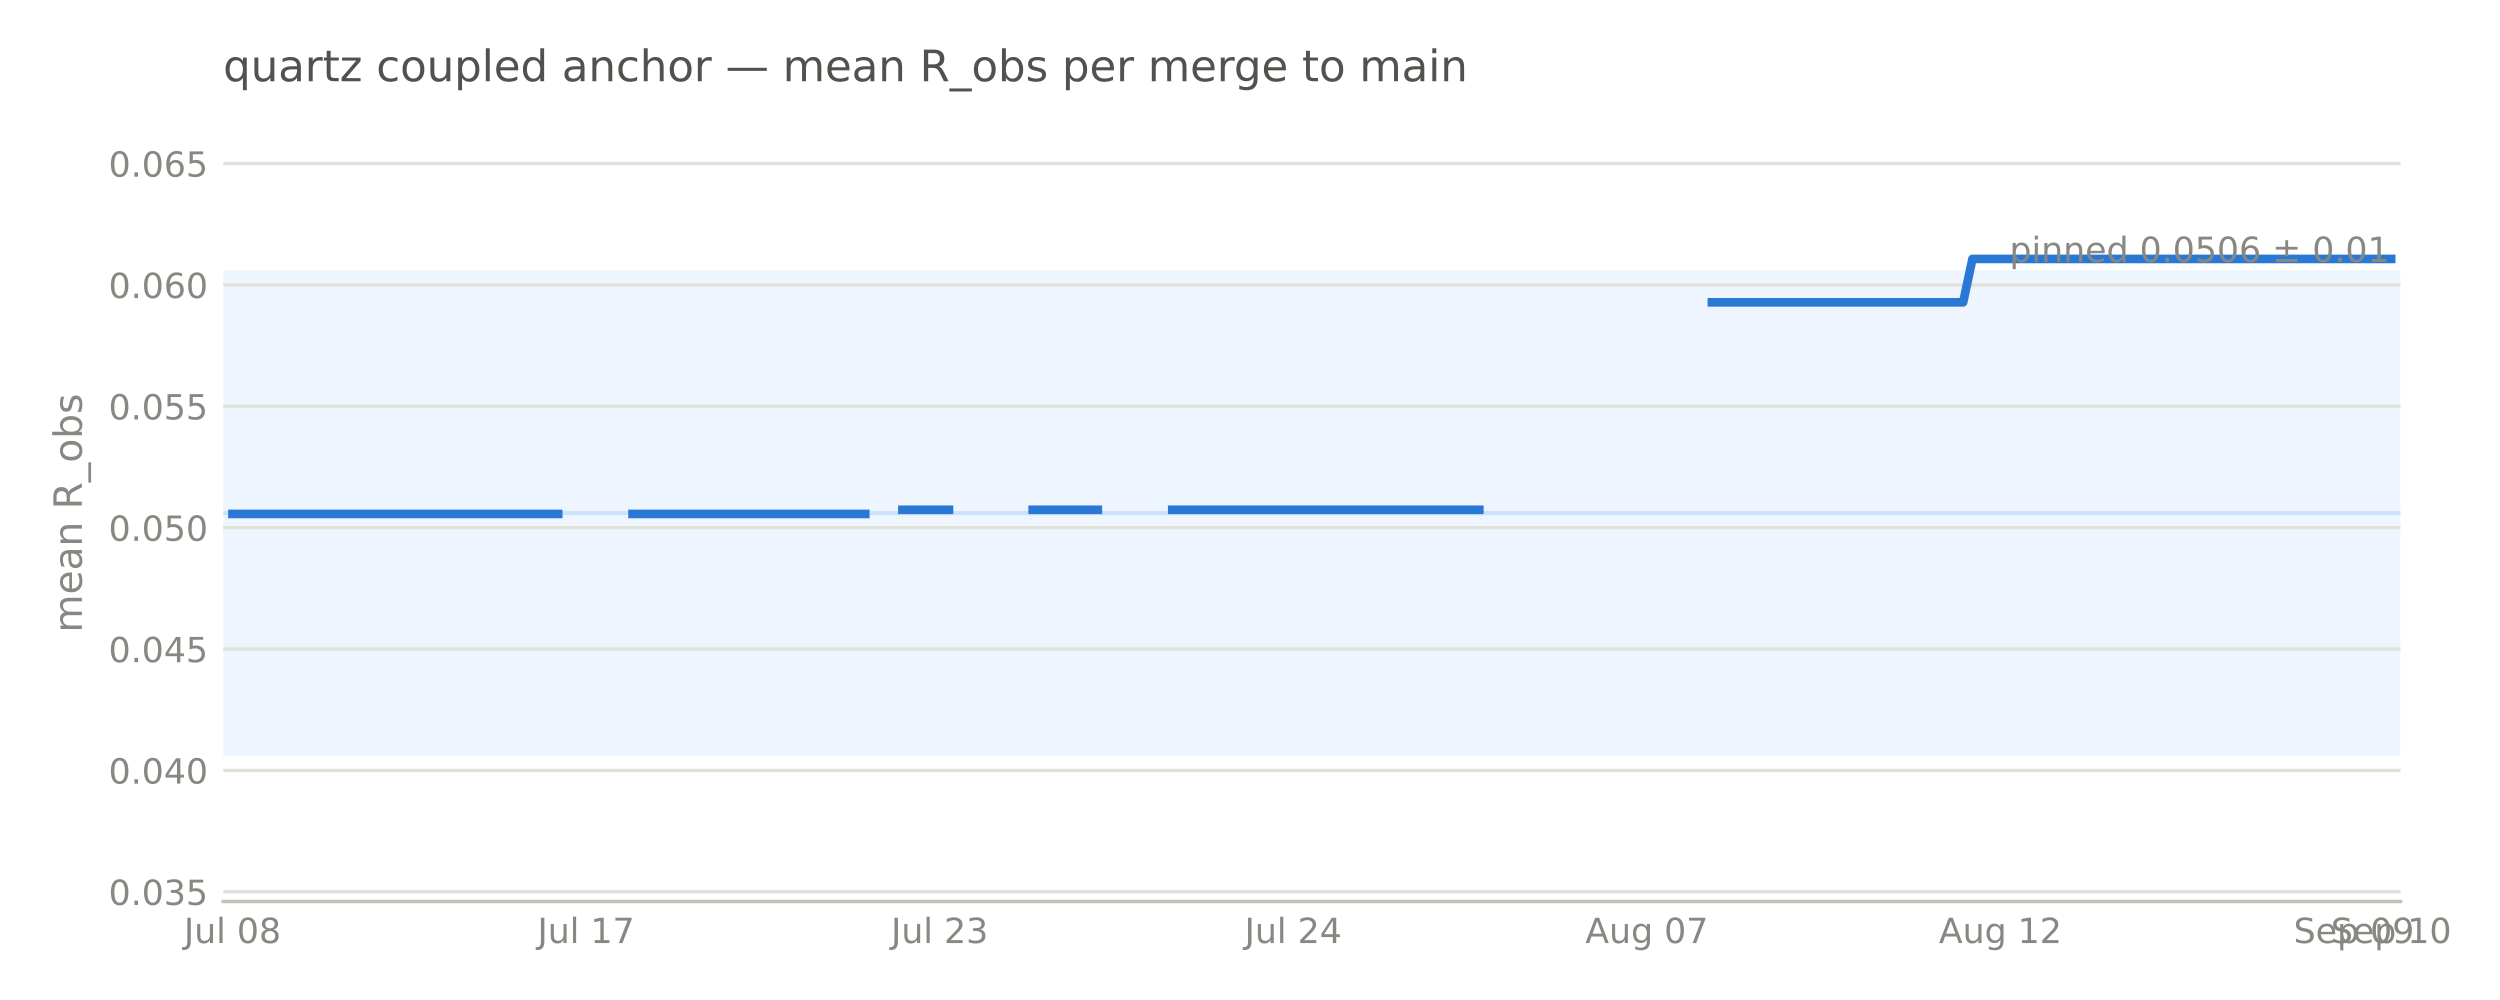
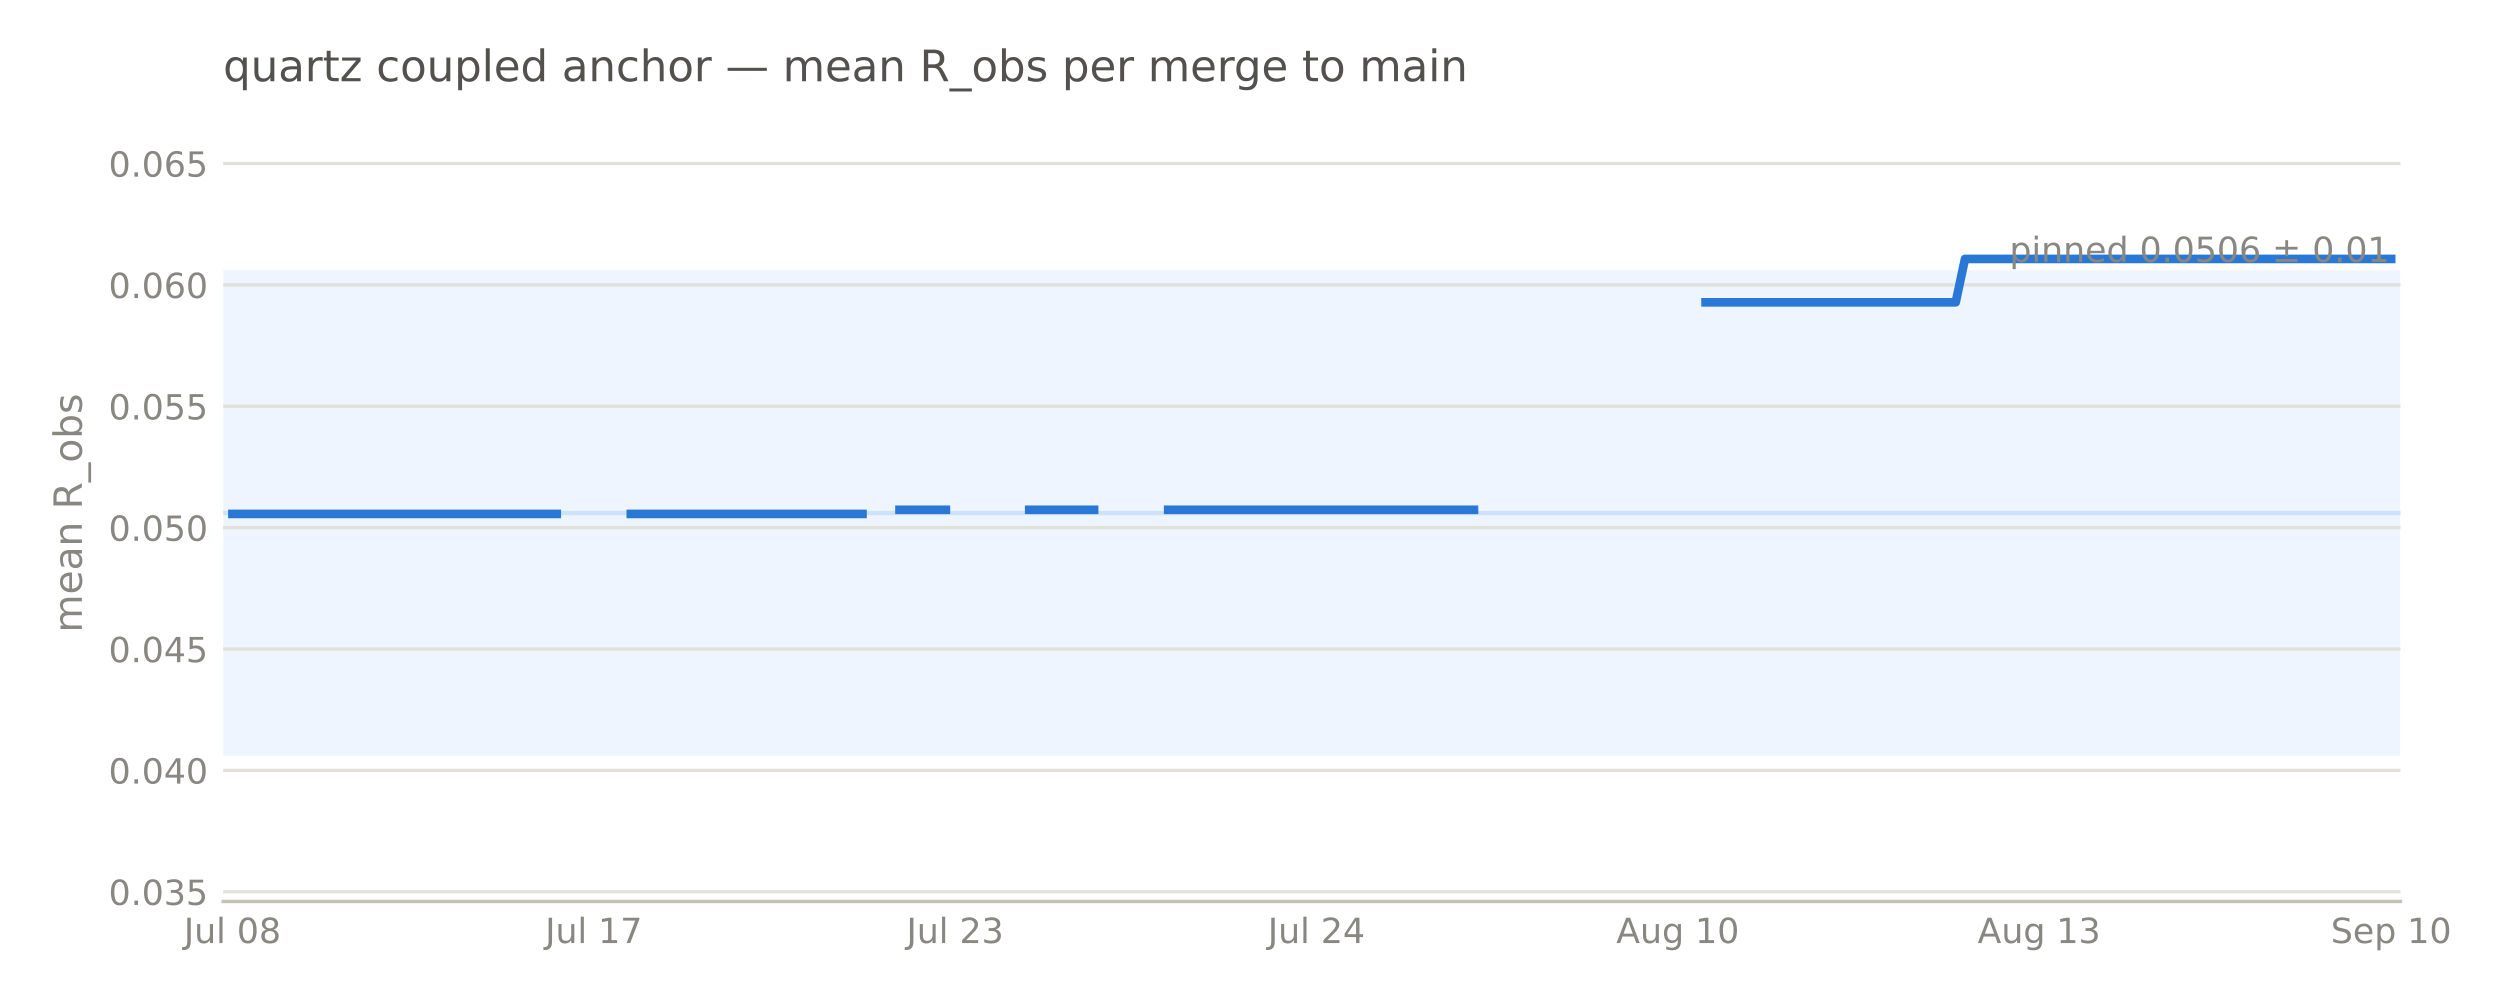
<svg xmlns="http://www.w3.org/2000/svg" width="576pt" height="230.4pt" viewBox="0 0 576 230.4" version="1.1">
  <defs>
    <style type="text/css">*{stroke-linejoin: round; stroke-linecap: butt}</style>
  </defs>
  <g id="figure_1">
    <g id="patch_1">
      <path d="M 0 230.4  L 576 230.4  L 576 0  L 0 0  L 0 230.4  z " style="fill: none; opacity: 0" />
    </g>
    <g id="axes_1">
      <g id="patch_2">
-         <path d="M 51.422 207.698  L 553.068 207.698  L 553.068 28.72  L 51.422 28.72  L 51.422 207.698  z " style="fill: none" />
+         <path d="M 51.422 207.698  L 553.06 207.698  L 553.06 28.72  L 51.422 28.72  L 51.422 207.698  z " style="fill: none" />
      </g>
      <g id="patch_3">
-         <path d="M 51.422 174.14  L 553.068 174.14  L 553.068 62.278  L 51.422 62.278  z " clip-path="url(#p527e0fb9c1)" style="fill: #cde2fb; opacity: 0.35" />
+         <path d="M 51.422 174.14  L 553.06 174.14  L 553.06 62.278  L 51.422 62.278  z " clip-path="url(#peba87fcec2)" style="fill: #cde2fb; opacity: 0.35" />
      </g>
      <g id="matplotlib.axis_1">
        <g id="xtick_1">
          <g id="line2d_1" />
          <g id="text_1">
-             <text style="font-size: 8px; font-family: 'DejaVu Sans', 'Bitstream Vera Sans', 'Computer Modern Sans Serif', 'Lucida Grande', 'Verdana', 'Geneva', 'Lucid', 'Arial', 'Helvetica', 'Avant Garde', sans-serif; text-anchor: middle; fill: #898781" x="53.566" y="217.277" transform="rotate(-0 53.56589 217.2769)">Jul 08</text>
+             <text style="font-size: 8px; font-family: 'DejaVu Sans', 'Bitstream Vera Sans', 'Computer Modern Sans Serif', 'Lucida Grande', 'Verdana', 'Geneva', 'Lucid', 'Arial', 'Helvetica', 'Avant Garde', sans-serif; text-anchor: middle; fill: #898781" x="53.557" y="217.277" transform="rotate(-0 53.55674 217.2769)">Jul 08</text>
          </g>
        </g>
        <g id="xtick_2">
          <g id="line2d_2" />
          <g id="text_2">
-             <text style="font-size: 8px; font-family: 'DejaVu Sans', 'Bitstream Vera Sans', 'Computer Modern Sans Serif', 'Lucida Grande', 'Verdana', 'Geneva', 'Lucid', 'Arial', 'Helvetica', 'Avant Garde', sans-serif; text-anchor: middle; fill: #898781" x="135.03" y="217.277" transform="rotate(-0 135.0297 217.2769)">Jul 17</text>
+             <text style="font-size: 8px; font-family: 'DejaVu Sans', 'Bitstream Vera Sans', 'Computer Modern Sans Serif', 'Lucida Grande', 'Verdana', 'Geneva', 'Lucid', 'Arial', 'Helvetica', 'Avant Garde', sans-serif; text-anchor: middle; fill: #898781" x="136.807" y="217.277" transform="rotate(-0 136.8072 217.2769)">Jul 17</text>
          </g>
        </g>
        <g id="xtick_3">
          <g id="line2d_3" />
          <g id="text_3">
-             <text style="font-size: 8px; font-family: 'DejaVu Sans', 'Bitstream Vera Sans', 'Computer Modern Sans Serif', 'Lucida Grande', 'Verdana', 'Geneva', 'Lucid', 'Arial', 'Helvetica', 'Avant Garde', sans-serif; text-anchor: middle; fill: #898781" x="216.494" y="217.277" transform="rotate(-0 216.4935 217.2769)">Jul 23</text>
+             <text style="font-size: 8px; font-family: 'DejaVu Sans', 'Bitstream Vera Sans', 'Computer Modern Sans Serif', 'Lucida Grande', 'Verdana', 'Geneva', 'Lucid', 'Arial', 'Helvetica', 'Avant Garde', sans-serif; text-anchor: middle; fill: #898781" x="220.058" y="217.277" transform="rotate(-0 220.0577 217.2769)">Jul 23</text>
          </g>
        </g>
        <g id="xtick_4">
          <g id="line2d_4" />
          <g id="text_4">
-             <text style="font-size: 8px; font-family: 'DejaVu Sans', 'Bitstream Vera Sans', 'Computer Modern Sans Serif', 'Lucida Grande', 'Verdana', 'Geneva', 'Lucid', 'Arial', 'Helvetica', 'Avant Garde', sans-serif; text-anchor: middle; fill: #898781" x="297.957" y="217.277" transform="rotate(-0 297.9573 217.2769)">Jul 24</text>
+             <text style="font-size: 8px; font-family: 'DejaVu Sans', 'Bitstream Vera Sans', 'Computer Modern Sans Serif', 'Lucida Grande', 'Verdana', 'Geneva', 'Lucid', 'Arial', 'Helvetica', 'Avant Garde', sans-serif; text-anchor: middle; fill: #898781" x="303.308" y="217.277" transform="rotate(-0 303.3082 217.2769)">Jul 24</text>
          </g>
        </g>
        <g id="xtick_5">
          <g id="line2d_5" />
          <g id="text_5">
-             <text style="font-size: 8px; font-family: 'DejaVu Sans', 'Bitstream Vera Sans', 'Computer Modern Sans Serif', 'Lucida Grande', 'Verdana', 'Geneva', 'Lucid', 'Arial', 'Helvetica', 'Avant Garde', sans-serif; text-anchor: middle; fill: #898781" x="379.421" y="217.276" transform="rotate(-0 379.4211 217.2763)">Aug 07</text>
+             <text style="font-size: 8px; font-family: 'DejaVu Sans', 'Bitstream Vera Sans', 'Computer Modern Sans Serif', 'Lucida Grande', 'Verdana', 'Geneva', 'Lucid', 'Arial', 'Helvetica', 'Avant Garde', sans-serif; text-anchor: middle; fill: #898781" x="386.559" y="217.276" transform="rotate(-0 386.5586 217.2763)">Aug 10</text>
          </g>
        </g>
        <g id="xtick_6">
          <g id="line2d_6" />
          <g id="text_6">
-             <text style="font-size: 8px; font-family: 'DejaVu Sans', 'Bitstream Vera Sans', 'Computer Modern Sans Serif', 'Lucida Grande', 'Verdana', 'Geneva', 'Lucid', 'Arial', 'Helvetica', 'Avant Garde', sans-serif; text-anchor: middle; fill: #898781" x="460.885" y="217.276" transform="rotate(-0 460.885 217.2763)">Aug 12</text>
+             <text style="font-size: 8px; font-family: 'DejaVu Sans', 'Bitstream Vera Sans', 'Computer Modern Sans Serif', 'Lucida Grande', 'Verdana', 'Geneva', 'Lucid', 'Arial', 'Helvetica', 'Avant Garde', sans-serif; text-anchor: middle; fill: #898781" x="469.809" y="217.276" transform="rotate(-0 469.8091 217.2763)">Aug 13</text>
          </g>
        </g>
        <g id="xtick_7">
          <g id="line2d_7" />
          <g id="text_7">
-             <text style="font-size: 8px; font-family: 'DejaVu Sans', 'Bitstream Vera Sans', 'Computer Modern Sans Serif', 'Lucida Grande', 'Verdana', 'Geneva', 'Lucid', 'Arial', 'Helvetica', 'Avant Garde', sans-serif; text-anchor: middle; fill: #898781" x="542.349" y="217.276" transform="rotate(-0 542.3488 217.2763)">Sep 09</text>
-           </g>
-         </g>
-         <g id="xtick_8">
-           <g id="line2d_8" />
-           <g id="text_8">
-             <text style="font-size: 8px; font-family: 'DejaVu Sans', 'Bitstream Vera Sans', 'Computer Modern Sans Serif', 'Lucida Grande', 'Verdana', 'Geneva', 'Lucid', 'Arial', 'Helvetica', 'Avant Garde', sans-serif; text-anchor: middle; fill: #898781" x="550.924" y="217.276" transform="rotate(-0 550.9239 217.2763)">Sep 10</text>
+             <text style="font-size: 8px; font-family: 'DejaVu Sans', 'Bitstream Vera Sans', 'Computer Modern Sans Serif', 'Lucida Grande', 'Verdana', 'Geneva', 'Lucid', 'Arial', 'Helvetica', 'Avant Garde', sans-serif; text-anchor: middle; fill: #898781" x="550.925" y="217.276" transform="rotate(-0 550.9249 217.2763)">Sep 10</text>
          </g>
        </g>
      </g>
      <g id="matplotlib.axis_2">
        <g id="ytick_1">
-           <g id="line2d_9">
-             <path d="M 51.422 205.461  L 553.068 205.461  " clip-path="url(#p527e0fb9c1)" style="fill: none; stroke: #e1e0d9; stroke-width: 0.75; stroke-linecap: square" />
+           <g id="line2d_8">
+             <path d="M 51.422 205.461  L 553.06 205.461  " clip-path="url(#peba87fcec2)" style="fill: none; stroke: #e1e0d9; stroke-width: 0.75; stroke-linecap: square" />
          </g>
-           <g id="line2d_10" />
-           <g id="text_9">
+           <g id="line2d_9" />
+           <g id="text_8">
            <text style="font-size: 8px; font-family: 'DejaVu Sans', 'Bitstream Vera Sans', 'Computer Modern Sans Serif', 'Lucida Grande', 'Verdana', 'Geneva', 'Lucid', 'Arial', 'Helvetica', 'Avant Garde', sans-serif; text-anchor: end; fill: #898781" x="47.922" y="208.5" transform="rotate(-0 47.92211 208.5)">0.035</text>
          </g>
        </g>
        <g id="ytick_2">
-           <g id="line2d_11">
-             <path d="M 51.422 177.496  L 553.068 177.496  " clip-path="url(#p527e0fb9c1)" style="fill: none; stroke: #e1e0d9; stroke-width: 0.75; stroke-linecap: square" />
+           <g id="line2d_10">
+             <path d="M 51.422 177.496  L 553.06 177.496  " clip-path="url(#peba87fcec2)" style="fill: none; stroke: #e1e0d9; stroke-width: 0.75; stroke-linecap: square" />
          </g>
-           <g id="line2d_12" />
-           <g id="text_10">
+           <g id="line2d_11" />
+           <g id="text_9">
            <text style="font-size: 8px; font-family: 'DejaVu Sans', 'Bitstream Vera Sans', 'Computer Modern Sans Serif', 'Lucida Grande', 'Verdana', 'Geneva', 'Lucid', 'Arial', 'Helvetica', 'Avant Garde', sans-serif; text-anchor: end; fill: #898781" x="47.922" y="180.535" transform="rotate(-0 47.92211 180.5346)">0.040</text>
          </g>
        </g>
        <g id="ytick_3">
-           <g id="line2d_13">
-             <path d="M 51.422 149.53  L 553.068 149.53  " clip-path="url(#p527e0fb9c1)" style="fill: none; stroke: #e1e0d9; stroke-width: 0.75; stroke-linecap: square" />
+           <g id="line2d_12">
+             <path d="M 51.422 149.53  L 553.06 149.53  " clip-path="url(#peba87fcec2)" style="fill: none; stroke: #e1e0d9; stroke-width: 0.75; stroke-linecap: square" />
          </g>
-           <g id="line2d_14" />
-           <g id="text_11">
+           <g id="line2d_13" />
+           <g id="text_10">
            <text style="font-size: 8px; font-family: 'DejaVu Sans', 'Bitstream Vera Sans', 'Computer Modern Sans Serif', 'Lucida Grande', 'Verdana', 'Geneva', 'Lucid', 'Arial', 'Helvetica', 'Avant Garde', sans-serif; text-anchor: end; fill: #898781" x="47.922" y="152.569" transform="rotate(-0 47.92211 152.5693)">0.045</text>
          </g>
        </g>
        <g id="ytick_4">
-           <g id="line2d_15">
-             <path d="M 51.422 121.565  L 553.068 121.565  " clip-path="url(#p527e0fb9c1)" style="fill: none; stroke: #e1e0d9; stroke-width: 0.75; stroke-linecap: square" />
+           <g id="line2d_14">
+             <path d="M 51.422 121.565  L 553.06 121.565  " clip-path="url(#peba87fcec2)" style="fill: none; stroke: #e1e0d9; stroke-width: 0.75; stroke-linecap: square" />
          </g>
-           <g id="line2d_16" />
-           <g id="text_12">
+           <g id="line2d_15" />
+           <g id="text_11">
            <text style="font-size: 8px; font-family: 'DejaVu Sans', 'Bitstream Vera Sans', 'Computer Modern Sans Serif', 'Lucida Grande', 'Verdana', 'Geneva', 'Lucid', 'Arial', 'Helvetica', 'Avant Garde', sans-serif; text-anchor: end; fill: #898781" x="47.922" y="124.604" transform="rotate(-0 47.92211 124.604)">0.050</text>
          </g>
        </g>
        <g id="ytick_5">
-           <g id="line2d_17">
-             <path d="M 51.422 93.6  L 553.068 93.6  " clip-path="url(#p527e0fb9c1)" style="fill: none; stroke: #e1e0d9; stroke-width: 0.75; stroke-linecap: square" />
+           <g id="line2d_16">
+             <path d="M 51.422 93.6  L 553.06 93.6  " clip-path="url(#peba87fcec2)" style="fill: none; stroke: #e1e0d9; stroke-width: 0.75; stroke-linecap: square" />
          </g>
-           <g id="line2d_18" />
-           <g id="text_13">
+           <g id="line2d_17" />
+           <g id="text_12">
            <text style="font-size: 8px; font-family: 'DejaVu Sans', 'Bitstream Vera Sans', 'Computer Modern Sans Serif', 'Lucida Grande', 'Verdana', 'Geneva', 'Lucid', 'Arial', 'Helvetica', 'Avant Garde', sans-serif; text-anchor: end; fill: #898781" x="47.922" y="96.639" transform="rotate(-0 47.92211 96.63863)">0.055</text>
          </g>
        </g>
        <g id="ytick_6">
-           <g id="line2d_19">
-             <path d="M 51.422 65.634  L 553.068 65.634  " clip-path="url(#p527e0fb9c1)" style="fill: none; stroke: #e1e0d9; stroke-width: 0.75; stroke-linecap: square" />
+           <g id="line2d_18">
+             <path d="M 51.422 65.634  L 553.06 65.634  " clip-path="url(#peba87fcec2)" style="fill: none; stroke: #e1e0d9; stroke-width: 0.75; stroke-linecap: square" />
          </g>
-           <g id="line2d_20" />
-           <g id="text_14">
+           <g id="line2d_19" />
+           <g id="text_13">
            <text style="font-size: 8px; font-family: 'DejaVu Sans', 'Bitstream Vera Sans', 'Computer Modern Sans Serif', 'Lucida Grande', 'Verdana', 'Geneva', 'Lucid', 'Arial', 'Helvetica', 'Avant Garde', sans-serif; text-anchor: end; fill: #898781" x="47.922" y="68.673" transform="rotate(-0 47.92211 68.6733)">0.060</text>
          </g>
        </g>
        <g id="ytick_7">
-           <g id="line2d_21">
-             <path d="M 51.422 37.669  L 553.068 37.669  " clip-path="url(#p527e0fb9c1)" style="fill: none; stroke: #e1e0d9; stroke-width: 0.75; stroke-linecap: square" />
+           <g id="line2d_20">
+             <path d="M 51.422 37.669  L 553.06 37.669  " clip-path="url(#peba87fcec2)" style="fill: none; stroke: #e1e0d9; stroke-width: 0.75; stroke-linecap: square" />
          </g>
-           <g id="line2d_22" />
-           <g id="text_15">
+           <g id="line2d_21" />
+           <g id="text_14">
            <text style="font-size: 8px; font-family: 'DejaVu Sans', 'Bitstream Vera Sans', 'Computer Modern Sans Serif', 'Lucida Grande', 'Verdana', 'Geneva', 'Lucid', 'Arial', 'Helvetica', 'Avant Garde', sans-serif; text-anchor: end; fill: #898781" x="47.922" y="40.708" transform="rotate(-0 47.92211 40.70797)">0.065</text>
          </g>
        </g>
-         <g id="text_16">
+         <g id="text_15">
          <text style="font-size: 9px; font-family: 'DejaVu Sans', 'Bitstream Vera Sans', 'Computer Modern Sans Serif', 'Lucida Grande', 'Verdana', 'Geneva', 'Lucid', 'Arial', 'Helvetica', 'Avant Garde', sans-serif; text-anchor: middle; fill: #898781" x="18.858" y="118.209" transform="rotate(-90 18.8575 118.2091)">mean R_obs</text>
        </g>
      </g>
-       <g id="line2d_23">
-         <path d="M 51.422 118.209  L 553.068 118.209  " clip-path="url(#p527e0fb9c1)" style="fill: none; stroke: #cde2fb; stroke-linecap: square" />
+       <g id="line2d_22">
+         <path d="M 51.422 118.209  L 553.06 118.209  " clip-path="url(#peba87fcec2)" style="fill: none; stroke: #cde2fb; stroke-linecap: square" />
      </g>
      <g id="patch_4">
-         <path d="M 51.422 207.698  L 553.068 207.698  " style="fill: none; stroke: #c3c2b7; stroke-width: 0.8; stroke-linejoin: miter; stroke-linecap: square" />
+         <path d="M 51.422 207.698  L 553.06 207.698  " style="fill: none; stroke: #c3c2b7; stroke-width: 0.8; stroke-linejoin: miter; stroke-linecap: square" />
      </g>
-       <g id="line2d_24">
-         <path d="M 53.566 118.409  L 128.598 118.409  M 145.749 118.409  L 199.343 118.409  M 207.918 117.455  L 218.637 117.455  M 237.931 117.455  L 252.938 117.455  M 270.088 117.455  L 340.833 117.455  M 394.428 69.652  L 452.31 69.652  L 454.454 59.661  L 550.924 59.661  L 550.924 59.661  " clip-path="url(#p527e0fb9c1)" style="fill: none; stroke: #2a78d6; stroke-width: 2; stroke-linecap: square" />
+       <g id="line2d_23">
+         <path d="M 53.557 118.409  L 128.269 118.409  M 145.346 118.409  L 198.711 118.409  M 207.25 117.455  L 217.923 117.455  M 237.135 117.455  L 252.077 117.455  M 269.154 117.455  L 339.597 117.455  M 392.963 69.652  L 450.597 69.652  L 452.732 59.661  L 550.925 59.661  L 550.925 59.661  " clip-path="url(#peba87fcec2)" style="fill: none; stroke: #2a78d6; stroke-width: 2; stroke-linecap: square" />
+       </g>
+       <g id="text_16">
+         <text style="font-size: 8px; font-family: 'DejaVu Sans', 'Bitstream Vera Sans', 'Computer Modern Sans Serif', 'Lucida Grande', 'Verdana', 'Geneva', 'Lucid', 'Arial', 'Helvetica', 'Avant Garde', sans-serif; text-anchor: end; fill: #898781" x="550.551" y="60.357" transform="rotate(-0 550.5514 60.35652)">pinned 0.0506 ± 0.01</text>
      </g>
      <g id="text_17">
-         <text style="font-size: 8px; font-family: 'DejaVu Sans', 'Bitstream Vera Sans', 'Computer Modern Sans Serif', 'Lucida Grande', 'Verdana', 'Geneva', 'Lucid', 'Arial', 'Helvetica', 'Avant Garde', sans-serif; text-anchor: end; fill: #898781" x="550.559" y="60.357" transform="rotate(-0 550.5595 60.35652)">pinned 0.0506 ± 0.01</text>
-       </g>
-       <g id="text_18">
        <text style="font-size: 10px; font-family: 'DejaVu Sans', 'Bitstream Vera Sans', 'Computer Modern Sans Serif', 'Lucida Grande', 'Verdana', 'Geneva', 'Lucid', 'Arial', 'Helvetica', 'Avant Garde', sans-serif; text-anchor: start; fill: #52514e" x="51.422" y="18.72" transform="rotate(-0 51.42211 18.72)">quartz coupled anchor — mean R_obs per merge to main</text>
      </g>
    </g>
  </g>
  <defs>
-     <clipPath id="p527e0fb9c1">
-       <rect x="51.422" y="28.72" width="501.646" height="178.978" />
+     <clipPath id="peba87fcec2">
+       <rect x="51.422" y="28.72" width="501.637" height="178.978" />
    </clipPath>
  </defs>
</svg>
